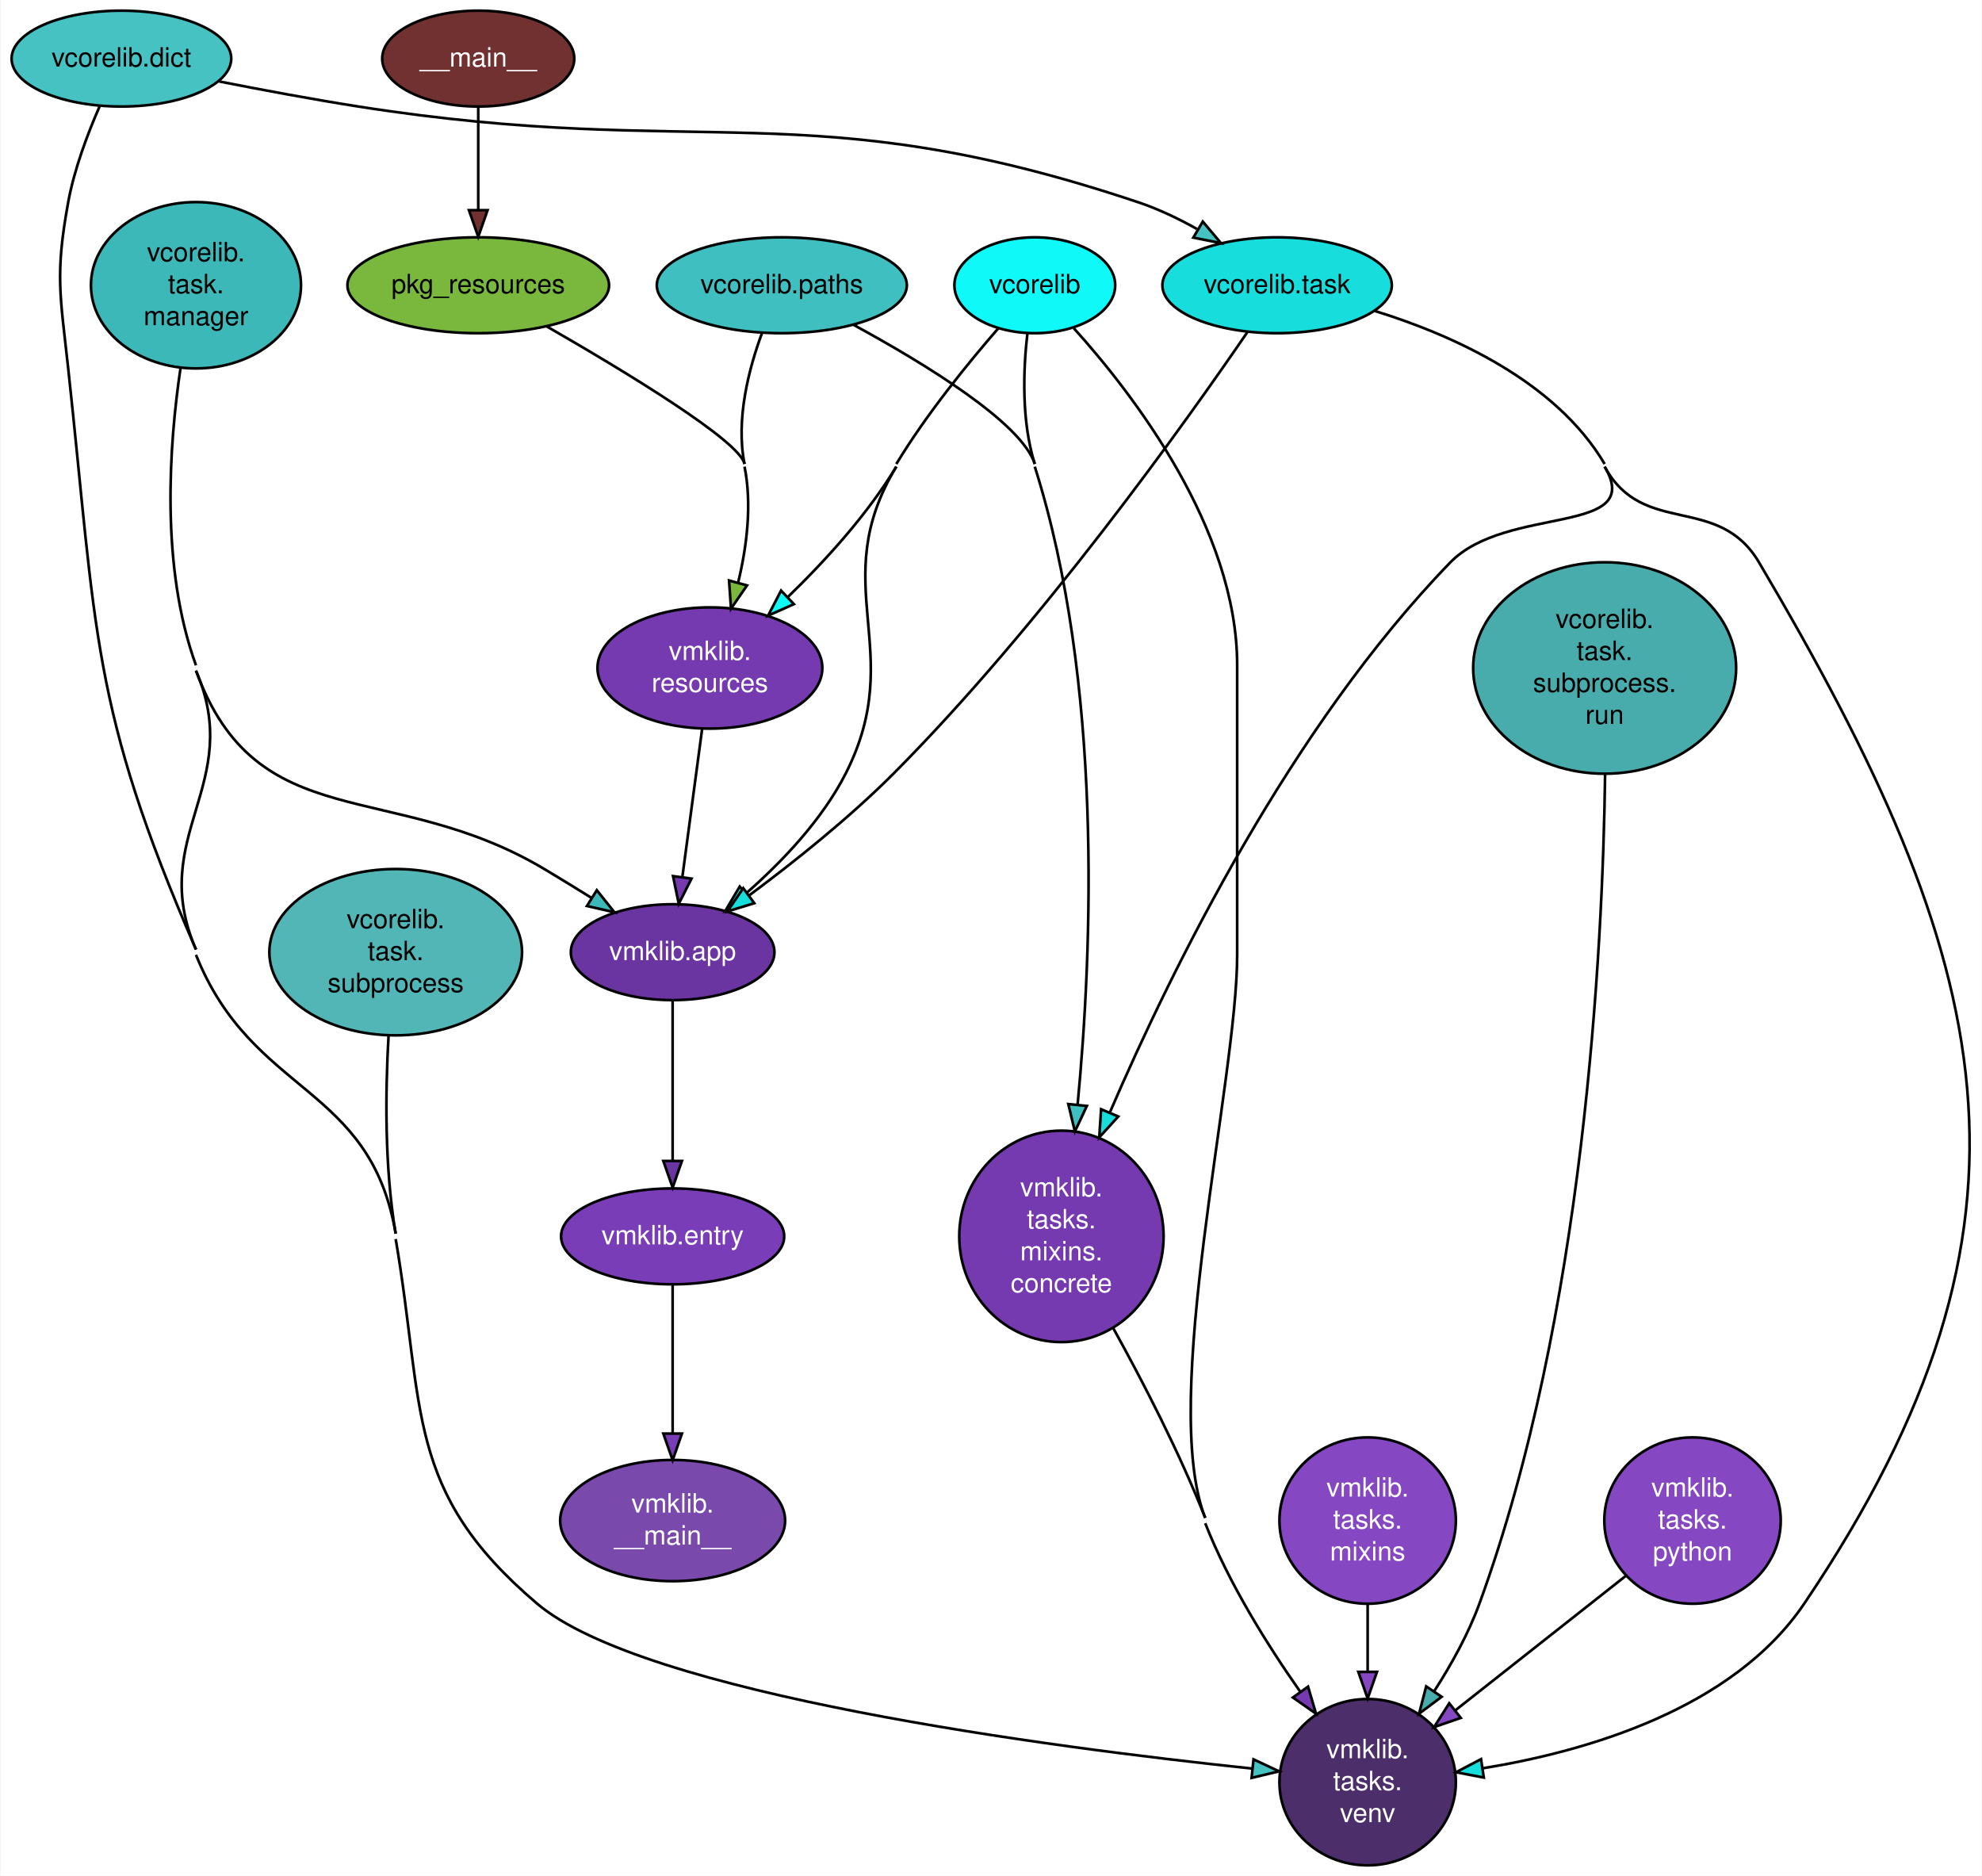
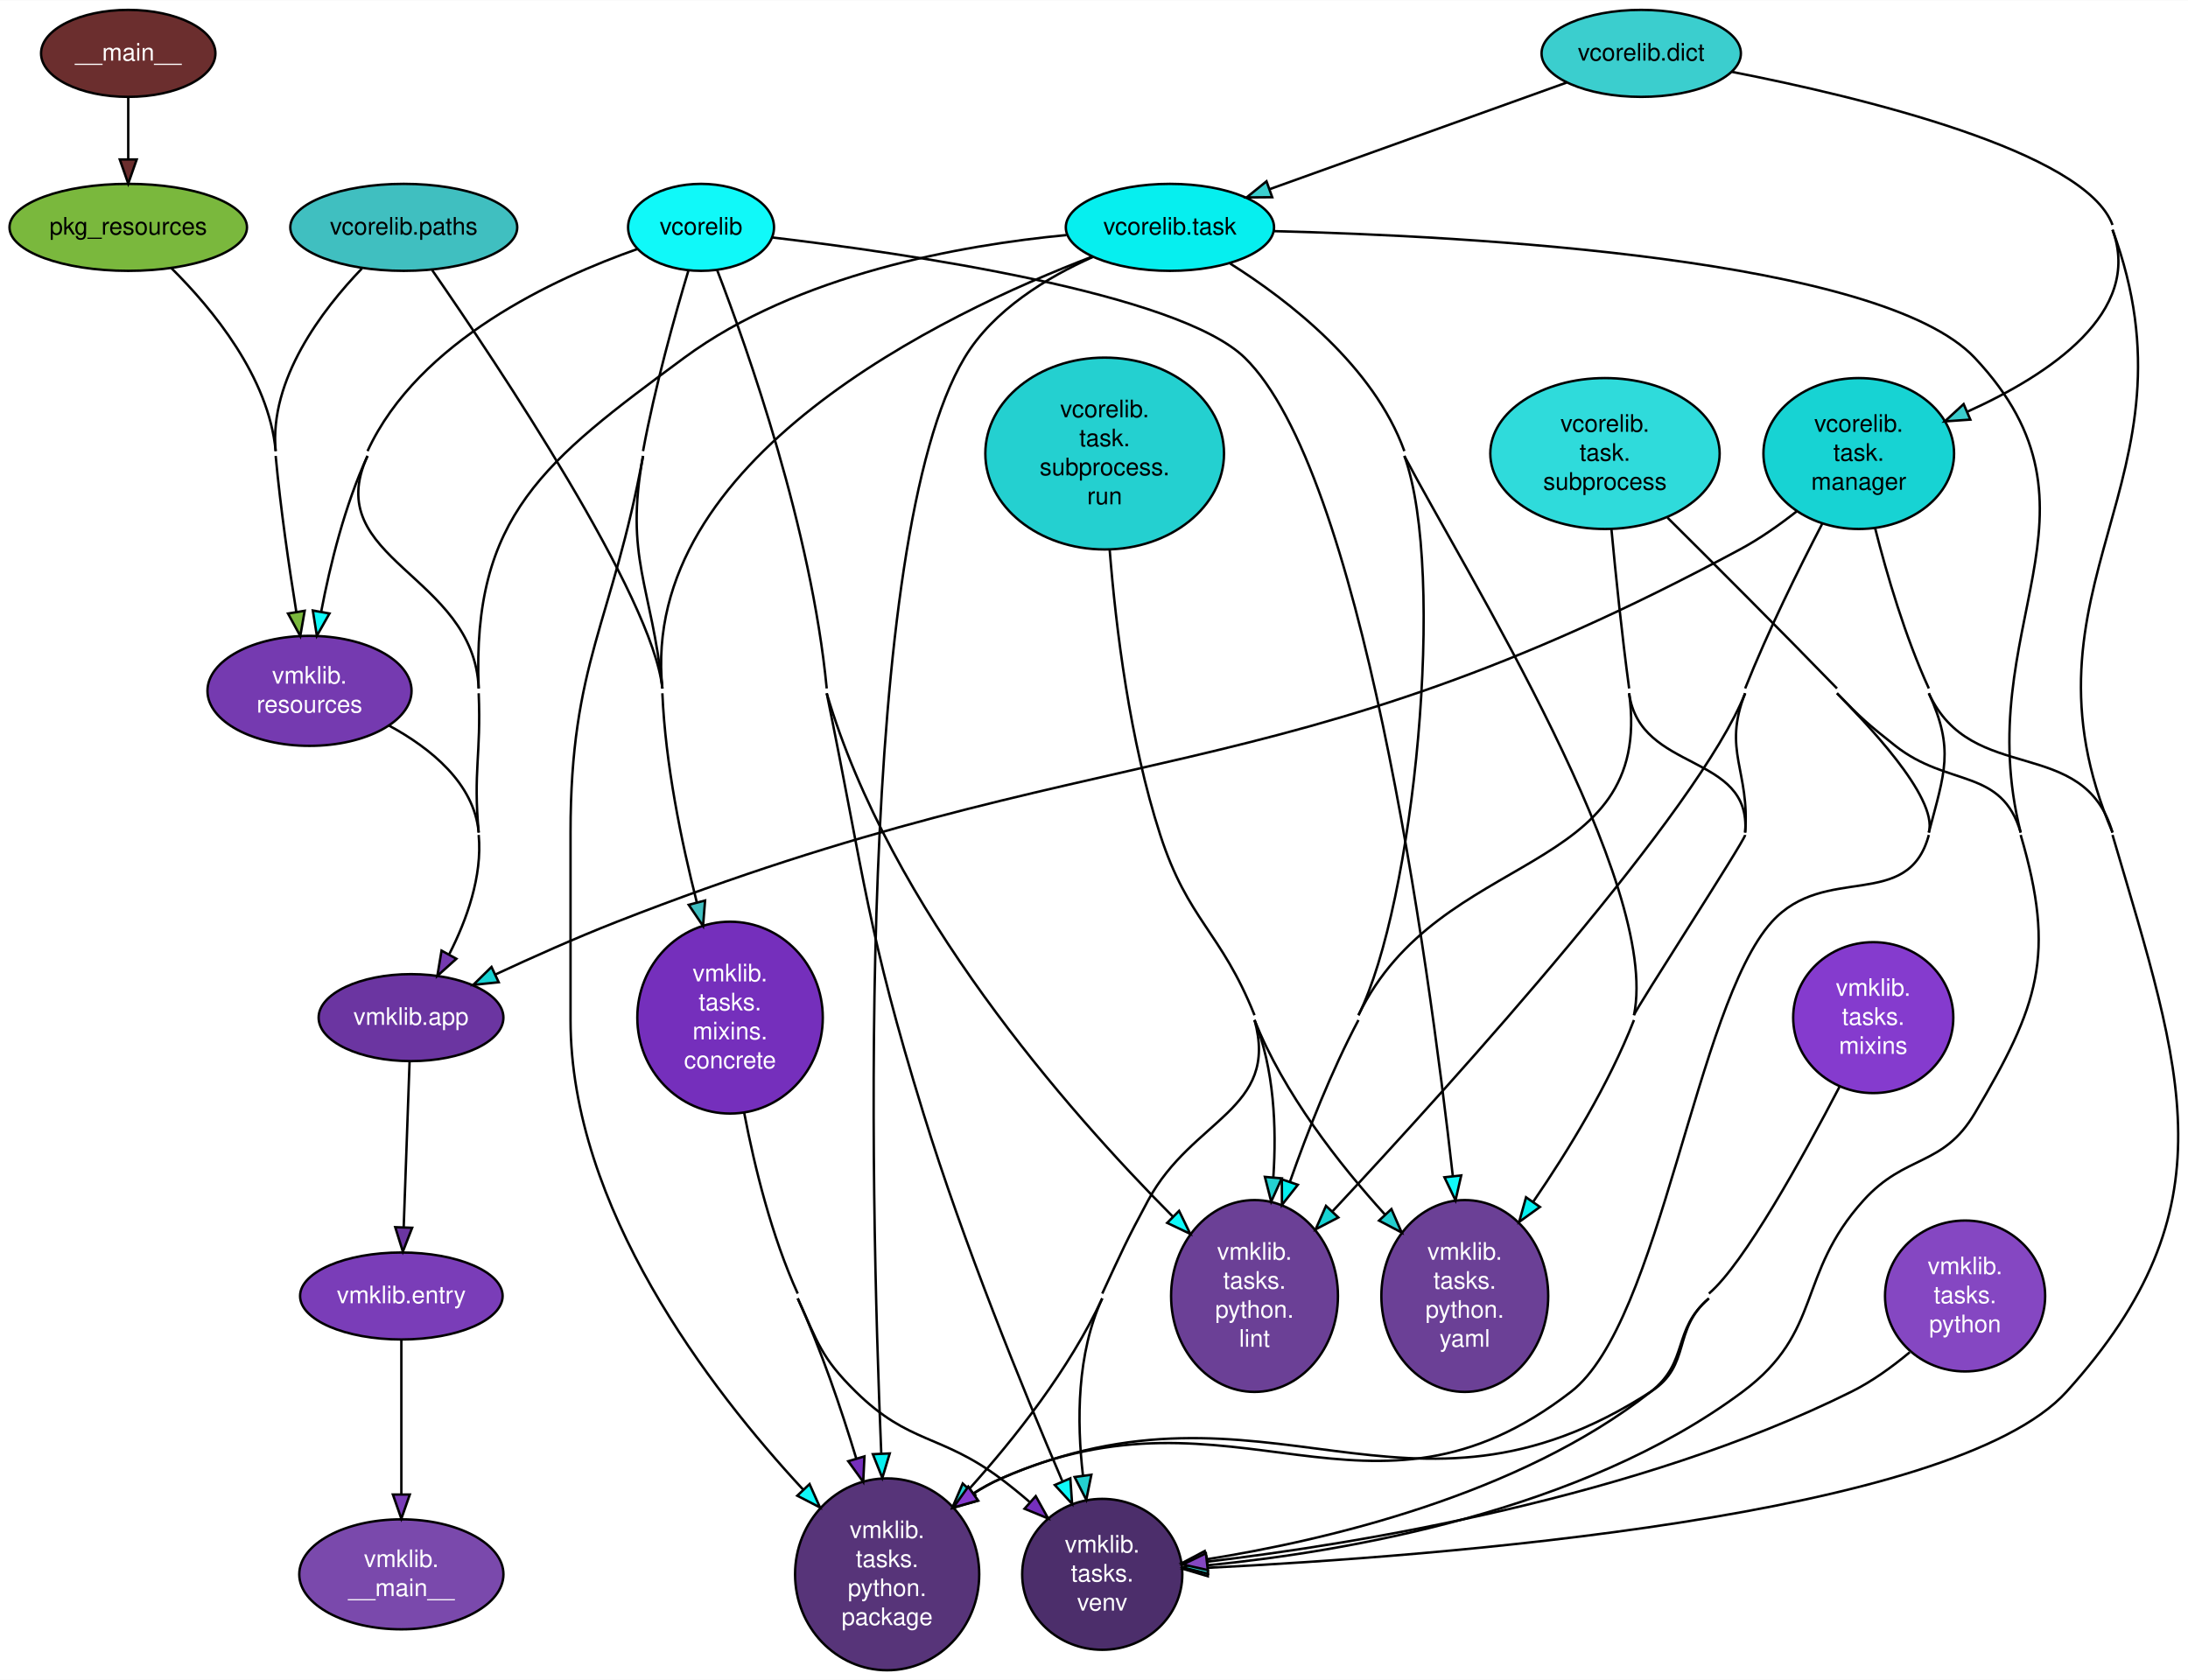
- <svg xmlns="http://www.w3.org/2000/svg" width="744pt" height="704pt" viewBox="0.00 0.00 743.85 704.29">
-   <g id="graph0" class="graph" transform="scale(1 1) rotate(0) translate(4 700.29)">
+ <svg xmlns="http://www.w3.org/2000/svg" width="905pt" height="695pt" viewBox="0.00 0.00 905.29 695.04">
+   <g id="graph0" class="graph" transform="scale(1 1) rotate(0) translate(4 691.04)">
    <style>.edge&gt;path:hover{stroke-width:8}</style>
-     <polygon fill="white" stroke="transparent" points="-4,4 -4,-700.29 739.85,-700.29 739.85,4 -4,4" />
+     <polygon fill="white" stroke="transparent" points="-4,4 -4,-691.04 901.29,-691.04 901.29,4 -4,4" />
    <g id="node1" class="node">
      <style>.edge&gt;path:hover{stroke-width:8}</style>
-       <ellipse fill="#723131" stroke="black" cx="175.37" cy="-678.29" rx="36.07" ry="18" />
-       <text text-anchor="middle" x="175.37" y="-675.29" font-family="Helvetica,sans-Serif" font-size="10.00" fill="#ffffff">__main__</text>
+       <ellipse fill="#6b2e2e" stroke="black" cx="49.06" cy="-669.04" rx="36.07" ry="18" />
+       <text text-anchor="middle" x="49.06" y="-666.04" font-family="Helvetica,sans-Serif" font-size="10.00" fill="#ffffff">__main__</text>
    </g>
    <g id="node2" class="node">
      <style>.edge&gt;path:hover{stroke-width:8}</style>
-       <ellipse fill="#7ab83d" stroke="black" cx="175.37" cy="-593.18" rx="49.13" ry="18" />
-       <text text-anchor="middle" x="175.37" y="-590.18" font-family="Helvetica,sans-Serif" font-size="10.00" fill="#000000">pkg_resources</text>
+       <ellipse fill="#7ab83d" stroke="black" cx="49.06" cy="-597.04" rx="49.13" ry="18" />
+       <text text-anchor="middle" x="49.06" y="-594.04" font-family="Helvetica,sans-Serif" font-size="10.00" fill="#000000">pkg_resources</text>
    </g>
    <g id="edge1" class="edge">
      <style>.edge&gt;path:hover{stroke-width:8}</style>
-       <path fill="none" stroke="black" d="M175.37,-660.07C175.37,-648.93 175.37,-634.18 175.37,-621.46" />
-       <polygon fill="#723131" stroke="black" points="178.87,-621.38 175.37,-611.38 171.87,-621.38 178.87,-621.38" />
+       <path fill="none" stroke="black" d="M49.06,-650.74C49.06,-643.02 49.06,-633.75 49.06,-625.15" />
+       <polygon fill="#6b2e2e" stroke="black" points="52.56,-625.14 49.06,-615.14 45.56,-625.14 52.56,-625.14" />
    </g>
    <g id="node13" class="node">
      <style>.edge&gt;path:hover{stroke-width:8}</style>
-       <ellipse fill="#753ab0" stroke="black" cx="262.37" cy="-449.47" rx="42.22" ry="22.76" />
-       <text text-anchor="middle" x="262.37" y="-452.47" font-family="Helvetica,sans-Serif" font-size="10.00" fill="#ffffff">vmklib.</text>
-       <text text-anchor="middle" x="262.37" y="-440.47" font-family="Helvetica,sans-Serif" font-size="10.00" fill="#ffffff">resources</text>
+       <ellipse fill="#753ab0" stroke="black" cx="124.06" cy="-405.22" rx="42.22" ry="22.76" />
+       <text text-anchor="middle" x="124.06" y="-408.22" font-family="Helvetica,sans-Serif" font-size="10.00" fill="#ffffff">vmklib.</text>
+       <text text-anchor="middle" x="124.06" y="-396.22" font-family="Helvetica,sans-Serif" font-size="10.00" fill="#ffffff">resources</text>
    </g>
    <g id="edge2" class="edge">
      <style>.edge&gt;path:hover{stroke-width:8}</style>
-       <path fill="none" stroke="black" d="M201.05,-577.75C230.1,-561.05 273.63,-534.74 275.37,-526.07" />
-       <path fill="none" stroke="black" d="M275.37,-525.07C278.24,-510.79 276.2,-494.91 272.95,-481.47" />
-       <polygon fill="#7ab83d" stroke="black" points="276.3,-480.47 270.29,-471.75 269.55,-482.32 276.3,-480.47" />
+       <path fill="none" stroke="black" d="M66.86,-580.21C83.84,-563.4 107.23,-535.07 110.06,-504.44" />
+       <path fill="none" stroke="black" d="M110.06,-502.44C112.06,-480.84 115.58,-456.68 118.59,-437.97" />
+       <polygon fill="#7ab83d" stroke="black" points="122.07,-438.36 120.24,-427.92 115.17,-437.22 122.07,-438.36" />
    </g>
    <g id="node3" class="node">
      <style>.edge&gt;path:hover{stroke-width:8}</style>
-       <ellipse fill="#10f9f9" stroke="black" cx="384.37" cy="-593.18" rx="30.19" ry="18" />
-       <text text-anchor="middle" x="384.37" y="-590.18" font-family="Helvetica,sans-Serif" font-size="10.00" fill="#000000">vcorelib</text>
+       <ellipse fill="#10f9f9" stroke="black" cx="286.06" cy="-597.04" rx="30.19" ry="18" />
+       <text text-anchor="middle" x="286.06" y="-594.04" font-family="Helvetica,sans-Serif" font-size="10.00" fill="#000000">vcorelib</text>
    </g>
    <g id="node11" class="node">
      <style>.edge&gt;path:hover{stroke-width:8}</style>
-       <ellipse fill="#6b35a1" stroke="black" cx="248.37" cy="-342.76" rx="38.23" ry="18" />
-       <text text-anchor="middle" x="248.37" y="-339.76" font-family="Helvetica,sans-Serif" font-size="10.00" fill="#ffffff">vmklib.app</text>
+       <ellipse fill="#6b35a1" stroke="black" cx="166.06" cy="-269.99" rx="38.23" ry="18" />
+       <text text-anchor="middle" x="166.06" y="-266.99" font-family="Helvetica,sans-Serif" font-size="10.00" fill="#ffffff">vmklib.app</text>
    </g>
    <g id="edge3" class="edge">
      <style>.edge&gt;path:hover{stroke-width:8}</style>
-       <path fill="none" stroke="black" d="M332.37,-525.07C305.54,-480.65 336.88,-456.13 313.37,-409.87 304.47,-392.36 289.28,-376.52 275.83,-364.74" />
-       <polygon fill="#10f9f9" stroke="black" points="278.07,-362.05 268.16,-358.28 273.56,-367.4 278.07,-362.05" />
+       <path fill="none" stroke="black" d="M148.06,-502.44C128.23,-459.39 192.14,-453.58 194.06,-406.22" />
+       <path fill="none" stroke="black" d="M194.06,-404.22C195.1,-378.62 191.74,-372.09 194.06,-346.59" />
    </g>
    <g id="edge4" class="edge">
      <style>.edge&gt;path:hover{stroke-width:8}</style>
-       <path fill="none" stroke="black" d="M370.61,-576.95C359.39,-564.03 343.62,-544.69 332.37,-526.07" />
-       <path fill="none" stroke="black" d="M332.37,-525.07C321.45,-506.98 305.56,-489.6 291.68,-476.16" />
-       <polygon fill="#10f9f9" stroke="black" points="293.9,-473.44 284.22,-469.13 289.09,-478.54 293.9,-473.44" />
+       <path fill="none" stroke="black" d="M259.68,-588.06C225.87,-576.17 169.12,-550.15 148.06,-504.44" />
+       <path fill="none" stroke="black" d="M148.06,-502.44C138.64,-481.99 132.58,-457.32 128.91,-438.08" />
+       <polygon fill="#10f9f9" stroke="black" points="132.32,-437.24 127.11,-428.01 125.43,-438.47 132.32,-437.24" />
    </g>
    <g id="node15" class="node">
      <style>.edge&gt;path:hover{stroke-width:8}</style>
-       <ellipse fill="#753ab0" stroke="black" cx="394.37" cy="-236.05" rx="38.37" ry="39.7" />
-       <text text-anchor="middle" x="394.37" y="-251.05" font-family="Helvetica,sans-Serif" font-size="10.00" fill="#ffffff">vmklib.</text>
-       <text text-anchor="middle" x="394.37" y="-239.05" font-family="Helvetica,sans-Serif" font-size="10.00" fill="#ffffff">tasks.</text>
-       <text text-anchor="middle" x="394.37" y="-227.05" font-family="Helvetica,sans-Serif" font-size="10.00" fill="#ffffff">mixins.</text>
-       <text text-anchor="middle" x="394.37" y="-215.05" font-family="Helvetica,sans-Serif" font-size="10.00" fill="#ffffff">concrete</text>
+       <ellipse fill="#752fbc" stroke="black" cx="298.06" cy="-269.99" rx="38.37" ry="39.7" />
+       <text text-anchor="middle" x="298.06" y="-284.99" font-family="Helvetica,sans-Serif" font-size="10.00" fill="#ffffff">vmklib.</text>
+       <text text-anchor="middle" x="298.06" y="-272.99" font-family="Helvetica,sans-Serif" font-size="10.00" fill="#ffffff">tasks.</text>
+       <text text-anchor="middle" x="298.06" y="-260.99" font-family="Helvetica,sans-Serif" font-size="10.00" fill="#ffffff">mixins.</text>
+       <text text-anchor="middle" x="298.06" y="-248.99" font-family="Helvetica,sans-Serif" font-size="10.00" fill="#ffffff">concrete</text>
    </g>
    <g id="edge5" class="edge">
      <style>.edge&gt;path:hover{stroke-width:8}</style>
-       <path fill="none" stroke="black" d="M381.6,-575.18C380.04,-561.57 379.28,-542.16 384.37,-526.07" />
+       <path fill="none" stroke="black" d="M262.06,-502.44C254.33,-460.23 265.62,-448.9 270.06,-406.22" />
    </g>
    <g id="node17" class="node">
      <style>.edge&gt;path:hover{stroke-width:8}</style>
-       <ellipse fill="#4c2e6b" stroke="black" cx="509.37" cy="-31.11" rx="33.13" ry="31.23" />
-       <text text-anchor="middle" x="509.37" y="-40.11" font-family="Helvetica,sans-Serif" font-size="10.00" fill="#ffffff">vmklib.</text>
-       <text text-anchor="middle" x="509.37" y="-28.11" font-family="Helvetica,sans-Serif" font-size="10.00" fill="#ffffff">tasks.</text>
-       <text text-anchor="middle" x="509.37" y="-16.11" font-family="Helvetica,sans-Serif" font-size="10.00" fill="#ffffff">venv</text>
+       <ellipse fill="#6b4096" stroke="black" cx="515.06" cy="-154.79" rx="34.52" ry="39.7" />
+       <text text-anchor="middle" x="515.06" y="-169.79" font-family="Helvetica,sans-Serif" font-size="10.00" fill="#ffffff">vmklib.</text>
+       <text text-anchor="middle" x="515.06" y="-157.79" font-family="Helvetica,sans-Serif" font-size="10.00" fill="#ffffff">tasks.</text>
+       <text text-anchor="middle" x="515.06" y="-145.79" font-family="Helvetica,sans-Serif" font-size="10.00" fill="#ffffff">python.</text>
+       <text text-anchor="middle" x="515.06" y="-133.79" font-family="Helvetica,sans-Serif" font-size="10.00" fill="#ffffff">lint</text>
    </g>
    <g id="edge6" class="edge">
      <style>.edge&gt;path:hover{stroke-width:8}</style>
-       <path fill="none" stroke="black" d="M399.02,-577.05C421.11,-552.57 460.37,-501.84 460.37,-450.47 460.37,-450.47 460.37,-450.47 460.37,-341.76 460.37,-294.7 431.13,-174.13 448.37,-130.34" />
+       <path fill="none" stroke="black" d="M338.06,-404.22C364.23,-315.12 437.6,-231.52 481.22,-187.69" />
+       <polygon fill="#10f9f9" stroke="black" points="483.85,-190.02 488.48,-180.49 478.92,-185.05 483.85,-190.02" />
+     </g>
+     <g id="node18" class="node">
+       <style>.edge&gt;path:hover{stroke-width:8}</style>
+       <ellipse fill="#573479" stroke="black" cx="363.06" cy="-39.6" rx="38.1" ry="39.7" />
+       <text text-anchor="middle" x="363.06" y="-54.6" font-family="Helvetica,sans-Serif" font-size="10.00" fill="#ffffff">vmklib.</text>
+       <text text-anchor="middle" x="363.06" y="-42.6" font-family="Helvetica,sans-Serif" font-size="10.00" fill="#ffffff">tasks.</text>
+       <text text-anchor="middle" x="363.06" y="-30.6" font-family="Helvetica,sans-Serif" font-size="10.00" fill="#ffffff">python.</text>
+       <text text-anchor="middle" x="363.06" y="-18.6" font-family="Helvetica,sans-Serif" font-size="10.00" fill="#ffffff">package</text>
+     </g>
+     <g id="edge7" class="edge">
+       <style>.edge&gt;path:hover{stroke-width:8}</style>
+       <path fill="none" stroke="black" d="M280.78,-578.99C275.3,-560.73 266.89,-530.8 262.06,-504.44" />
+       <path fill="none" stroke="black" d="M262.06,-502.44C249.35,-433.06 232.06,-417.13 232.06,-346.59 232.06,-346.59 232.06,-346.59 232.06,-268.99 232.06,-191.53 289.46,-116.55 328.27,-74.7" />
+       <polygon fill="#10f9f9" stroke="black" points="330.96,-76.95 335.28,-67.28 325.87,-72.14 330.96,-76.95" />
+     </g>
+     <g id="node19" class="node">
+       <style>.edge&gt;path:hover{stroke-width:8}</style>
+       <ellipse fill="#6b4096" stroke="black" cx="602.06" cy="-154.79" rx="34.52" ry="39.7" />
+       <text text-anchor="middle" x="602.06" y="-169.79" font-family="Helvetica,sans-Serif" font-size="10.00" fill="#ffffff">vmklib.</text>
+       <text text-anchor="middle" x="602.06" y="-157.79" font-family="Helvetica,sans-Serif" font-size="10.00" fill="#ffffff">tasks.</text>
+       <text text-anchor="middle" x="602.06" y="-145.79" font-family="Helvetica,sans-Serif" font-size="10.00" fill="#ffffff">python.</text>
+       <text text-anchor="middle" x="602.06" y="-133.79" font-family="Helvetica,sans-Serif" font-size="10.00" fill="#ffffff">yaml</text>
+     </g>
+     <g id="edge8" class="edge">
+       <style>.edge&gt;path:hover{stroke-width:8}</style>
+       <path fill="none" stroke="black" d="M315.62,-592.85C370.13,-586.39 483.42,-570.02 511.06,-543.04 559.06,-496.19 586.61,-297.54 597.11,-204.38" />
+       <polygon fill="#10f9f9" stroke="black" points="600.59,-204.69 598.22,-194.37 593.64,-203.92 600.59,-204.69" />
+     </g>
+     <g id="node20" class="node">
+       <style>.edge&gt;path:hover{stroke-width:8}</style>
+       <ellipse fill="#4c2e6b" stroke="black" cx="452.06" cy="-39.6" rx="33.13" ry="31.23" />
+       <text text-anchor="middle" x="452.06" y="-48.6" font-family="Helvetica,sans-Serif" font-size="10.00" fill="#ffffff">vmklib.</text>
+       <text text-anchor="middle" x="452.06" y="-36.6" font-family="Helvetica,sans-Serif" font-size="10.00" fill="#ffffff">tasks.</text>
+       <text text-anchor="middle" x="452.06" y="-24.6" font-family="Helvetica,sans-Serif" font-size="10.00" fill="#ffffff">venv</text>
+     </g>
+     <g id="edge9" class="edge">
+       <style>.edge&gt;path:hover{stroke-width:8}</style>
+       <path fill="none" stroke="black" d="M292.71,-579.39C305.26,-546.8 331.72,-472.03 338.06,-406.22" />
+       <path fill="none" stroke="black" d="M338.06,-404.22C353.92,-326.54 354.71,-306.15 378.06,-230.39 394.65,-176.56 419.24,-116.25 435.46,-78.36" />
+       <polygon fill="#10f9f9" stroke="black" points="438.85,-79.33 439.59,-68.76 432.42,-76.56 438.85,-79.33" />
    </g>
    <g id="node4" class="node">
      <style>.edge&gt;path:hover{stroke-width:8}</style>
-       <ellipse fill="#47c2c2" stroke="black" cx="41.37" cy="-678.29" rx="41.24" ry="18" />
-       <text text-anchor="middle" x="41.37" y="-675.29" font-family="Helvetica,sans-Serif" font-size="10.00" fill="#000000">vcorelib.dict</text>
+       <ellipse fill="#3bcece" stroke="black" cx="675.06" cy="-669.04" rx="41.24" ry="18" />
+       <text text-anchor="middle" x="675.06" y="-666.04" font-family="Helvetica,sans-Serif" font-size="10.00" fill="#000000">vcorelib.dict</text>
    </g>
    <g id="node6" class="node">
      <style>.edge&gt;path:hover{stroke-width:8}</style>
-       <ellipse fill="#18dddd" stroke="black" cx="475.37" cy="-593.18" rx="43.08" ry="18" />
-       <text text-anchor="middle" x="475.37" y="-590.18" font-family="Helvetica,sans-Serif" font-size="10.00" fill="#000000">vcorelib.task</text>
-     </g>
-     <g id="edge7" class="edge">
-       <style>.edge&gt;path:hover{stroke-width:8}</style>
-       <path fill="none" stroke="black" d="M78.08,-669.71C94.1,-666.55 113.12,-663 130.37,-660.29 259.99,-639.97 298.98,-666.01 423.37,-624.29 430.78,-621.81 438.31,-618.2 445.25,-614.33" />
-       <polygon fill="#47c2c2" stroke="black" points="447.46,-617.09 454.29,-608.99 443.9,-611.07 447.46,-617.09" />
-     </g>
-     <g id="edge8" class="edge">
-       <style>.edge&gt;path:hover{stroke-width:8}</style>
-       <path fill="none" stroke="black" d="M33.27,-660.56C28.79,-650.34 23.66,-636.87 21.37,-624.29 16.41,-597.09 18.38,-589.56 21.37,-562.07 32.1,-463.31 29.75,-434.86 69.37,-343.76" />
-       <path fill="none" stroke="black" d="M69.37,-341.76C90.64,-288.61 134.74,-293.48 144.37,-237.05" />
-       <path fill="none" stroke="black" d="M144.37,-235.05C155.34,-170.76 147.7,-140.49 197.37,-98.23 237.44,-64.13 389.99,-44.22 465.91,-36.23" />
-       <polygon fill="#47c2c2" stroke="black" points="466.51,-39.68 476.1,-35.18 465.79,-32.72 466.51,-39.68" />
+       <ellipse fill="#06efef" stroke="black" cx="480.06" cy="-597.04" rx="43.08" ry="18" />
+       <text text-anchor="middle" x="480.06" y="-594.04" font-family="Helvetica,sans-Serif" font-size="10.00" fill="#000000">vcorelib.task</text>
+     </g>
+     <g id="edge10" class="edge">
+       <style>.edge&gt;path:hover{stroke-width:8}</style>
+       <path fill="none" stroke="black" d="M644.17,-656.95C610.94,-645.02 557.96,-626 521.22,-612.81" />
+       <polygon fill="#3bcece" stroke="black" points="522.38,-609.51 511.79,-609.43 520.02,-616.1 522.38,-609.51" />
+     </g>
+     <g id="node7" class="node">
+       <style>.edge&gt;path:hover{stroke-width:8}</style>
+       <ellipse fill="#17d3d3" stroke="black" cx="765.06" cy="-503.44" rx="39.44" ry="31.23" />
+       <text text-anchor="middle" x="765.06" y="-512.44" font-family="Helvetica,sans-Serif" font-size="10.00" fill="#000000">vcorelib.</text>
+       <text text-anchor="middle" x="765.06" y="-500.44" font-family="Helvetica,sans-Serif" font-size="10.00" fill="#000000">task.</text>
+       <text text-anchor="middle" x="765.06" y="-488.44" font-family="Helvetica,sans-Serif" font-size="10.00" fill="#000000">manager</text>
+     </g>
+     <g id="edge11" class="edge">
+       <style>.edge&gt;path:hover{stroke-width:8}</style>
+       <path fill="none" stroke="black" d="M712.57,-661.4C765.99,-650.93 858.81,-628.58 870.06,-598.04" />
+       <path fill="none" stroke="black" d="M870.06,-596.04C882.68,-561.8 843.98,-536.11 810.06,-520.78" />
+       <polygon fill="#3bcece" stroke="black" points="811.23,-517.48 800.66,-516.74 808.46,-523.91 811.23,-517.48" />
+     </g>
+     <g id="edge12" class="edge">
+       <style>.edge&gt;path:hover{stroke-width:8}</style>
+       <path fill="none" stroke="black" d="M870.06,-596.04C908.39,-492.01 826.71,-448.63 870.06,-346.59" />
    </g>
    <g id="node5" class="node">
      <style>.edge&gt;path:hover{stroke-width:8}</style>
-       <ellipse fill="#40bfc0" stroke="black" cx="289.37" cy="-593.18" rx="46.95" ry="18" />
-       <text text-anchor="middle" x="289.37" y="-590.18" font-family="Helvetica,sans-Serif" font-size="10.00" fill="#000000">vcorelib.paths</text>
-     </g>
-     <g id="edge9" class="edge">
-       <style>.edge&gt;path:hover{stroke-width:8}</style>
-       <path fill="none" stroke="black" d="M281.97,-575.35C277.02,-562 271.99,-542.86 275.37,-526.07" />
-     </g>
-     <g id="edge10" class="edge">
-       <style>.edge&gt;path:hover{stroke-width:8}</style>
-       <path fill="none" stroke="black" d="M316.41,-578.26C342.72,-563.94 379.46,-541.59 384.37,-526.07" />
-       <path fill="none" stroke="black" d="M384.37,-525.07C409.98,-444.06 406.02,-343.8 400.44,-285.47" />
-       <polygon fill="#40bfc0" stroke="black" points="403.92,-285.02 399.43,-275.43 396.95,-285.73 403.92,-285.02" />
-     </g>
-     <g id="edge11" class="edge">
-       <style>.edge&gt;path:hover{stroke-width:8}</style>
-       <path fill="none" stroke="black" d="M464.19,-575.55C441.37,-542.21 386.87,-465.6 331.37,-409.87 314.65,-393.09 293.79,-376.48 277.16,-364.12" />
-       <polygon fill="#18dddd" stroke="black" points="279.03,-361.15 268.9,-358.05 274.89,-366.79 279.03,-361.15" />
-     </g>
-     <g id="edge12" class="edge">
-       <style>.edge&gt;path:hover{stroke-width:8}</style>
-       <path fill="none" stroke="black" d="M511.94,-583.57C541.07,-574.57 579.92,-557.26 598.37,-526.07" />
-       <path fill="none" stroke="black" d="M598.37,-525.07C613.82,-498.95 561.5,-510.85 540.37,-489.07 480.59,-427.44 435.88,-336.69 412.55,-282.56" />
-       <polygon fill="#18dddd" stroke="black" points="415.71,-281.06 408.58,-273.22 409.27,-283.79 415.71,-281.06" />
+       <ellipse fill="#40bfc0" stroke="black" cx="163.06" cy="-597.04" rx="46.95" ry="18" />
+       <text text-anchor="middle" x="163.06" y="-594.04" font-family="Helvetica,sans-Serif" font-size="10.00" fill="#000000">vcorelib.paths</text>
    </g>
    <g id="edge13" class="edge">
      <style>.edge&gt;path:hover{stroke-width:8}</style>
-       <path fill="none" stroke="black" d="M598.37,-525.07C612.86,-498.41 640.94,-515.19 656.37,-489.07 744.79,-339.36 770.65,-242.33 673.37,-98.23 646.57,-58.52 591.5,-42.65 552.59,-36.32" />
-       <polygon fill="#18dddd" stroke="black" points="552.98,-32.84 542.57,-34.84 551.95,-39.76 552.98,-32.84" />
-     </g>
-     <g id="node7" class="node">
-       <style>.edge&gt;path:hover{stroke-width:8}</style>
-       <ellipse fill="#3db8b8" stroke="black" cx="69.37" cy="-593.18" rx="39.44" ry="31.23" />
-       <text text-anchor="middle" x="69.37" y="-602.18" font-family="Helvetica,sans-Serif" font-size="10.00" fill="#000000">vcorelib.</text>
-       <text text-anchor="middle" x="69.37" y="-590.18" font-family="Helvetica,sans-Serif" font-size="10.00" fill="#000000">task.</text>
-       <text text-anchor="middle" x="69.37" y="-578.18" font-family="Helvetica,sans-Serif" font-size="10.00" fill="#000000">manager</text>
+       <path fill="none" stroke="black" d="M145.77,-580.05C129.28,-562.89 107.33,-534.08 110.06,-504.44" />
    </g>
    <g id="edge14" class="edge">
      <style>.edge&gt;path:hover{stroke-width:8}</style>
-       <path fill="none" stroke="black" d="M69.37,-448.47C92.28,-385.51 142.87,-408.26 200.37,-373.87 206.02,-370.49 212,-366.82 217.75,-363.24" />
-       <polygon fill="#3db8b8" stroke="black" points="219.89,-366.03 226.51,-357.75 216.18,-360.1 219.89,-366.03" />
+       <path fill="none" stroke="black" d="M174.81,-579.34C201.77,-540.44 266.11,-444.22 270.06,-406.22" />
+       <path fill="none" stroke="black" d="M270.06,-404.22C271.3,-375.03 277.87,-342.97 284.33,-317.62" />
+       <polygon fill="#40bfc0" stroke="black" points="287.73,-318.46 286.89,-307.9 280.96,-316.68 287.73,-318.46" />
    </g>
    <g id="edge15" class="edge">
      <style>.edge&gt;path:hover{stroke-width:8}</style>
-       <path fill="none" stroke="black" d="M63.61,-562.4C59.23,-532.99 56,-487.23 69.37,-450.47" />
-       <path fill="none" stroke="black" d="M69.37,-448.47C87.83,-405.75 50.81,-386.44 69.37,-343.76" />
+       <path fill="none" stroke="black" d="M437.28,-593.86C393.67,-589.7 325.94,-577.67 279.06,-543.04 221.49,-500.5 191.16,-477.75 194.06,-406.22" />
+     </g>
+     <g id="edge16" class="edge">
+       <style>.edge&gt;path:hover{stroke-width:8}</style>
+       <path fill="none" stroke="black" d="M447.86,-584.9C386.64,-561.48 260.4,-501.31 270.06,-406.22" />
+     </g>
+     <g id="edge17" class="edge">
+       <style>.edge&gt;path:hover{stroke-width:8}</style>
+       <path fill="none" stroke="black" d="M505,-582.05C529.32,-566.71 564.42,-539.52 577.06,-504.44" />
+       <path fill="none" stroke="black" d="M577.06,-502.44C594.56,-453.89 581.08,-317.18 558.06,-270.99" />
+       <path fill="none" stroke="black" d="M558.06,-268.99C546.85,-247.82 537.1,-223.07 529.73,-202.12" />
+       <polygon fill="#06efef" stroke="black" points="532.98,-200.8 526.41,-192.48 526.36,-203.08 532.98,-200.8" />
+     </g>
+     <g id="edge18" class="edge">
+       <style>.edge&gt;path:hover{stroke-width:8}</style>
+       <path fill="none" stroke="black" d="M448.27,-584.84C429.4,-576.43 406.92,-562.9 395.06,-543.04 350.02,-467.62 355.98,-200.85 360.62,-89.74" />
+       <polygon fill="#06efef" stroke="black" points="364.13,-89.63 361.07,-79.48 357.14,-89.32 364.13,-89.63" />
+     </g>
+     <g id="edge19" class="edge">
+       <style>.edge&gt;path:hover{stroke-width:8}</style>
+       <path fill="none" stroke="black" d="M577.06,-502.44C602.98,-453.25 683.18,-325.47 672.06,-270.99" />
+       <path fill="none" stroke="black" d="M672.06,-268.99C661.62,-242.33 644.88,-214.95 630.39,-193.8" />
+       <polygon fill="#06efef" stroke="black" points="633.15,-191.63 624.55,-185.44 627.4,-195.64 633.15,-191.63" />
+     </g>
+     <g id="edge20" class="edge">
+       <style>.edge&gt;path:hover{stroke-width:8}</style>
+       <path fill="none" stroke="black" d="M522.98,-595.48C603.87,-593.47 774.26,-584.3 813.06,-543.04 873.16,-479.14 810.68,-431.66 832.06,-346.59" />
+     </g>
+     <g id="edge21" class="edge">
+       <style>.edge&gt;path:hover{stroke-width:8}</style>
+       <path fill="none" stroke="black" d="M739.53,-479.62C732.29,-473.93 724.17,-468.21 716.06,-463.84 524.33,-360.65 453.81,-388.99 251.06,-309.59 234.32,-303.03 216.12,-294.9 200.87,-287.8" />
+       <polygon fill="#17d3d3" stroke="black" points="202.34,-284.63 191.8,-283.54 199.36,-290.96 202.34,-284.63" />
+     </g>
+     <g id="edge22" class="edge">
+       <style>.edge&gt;path:hover{stroke-width:8}</style>
+       <path fill="none" stroke="black" d="M749.92,-474.32C740.09,-455.4 727.41,-429.71 718.06,-406.22" />
+       <path fill="none" stroke="black" d="M718.06,-404.22C698.84,-355.9 599.67,-245.91 547.4,-189.91" />
+       <polygon fill="#17d3d3" stroke="black" points="549.74,-187.29 540.35,-182.38 544.63,-192.08 549.74,-187.29" />
+     </g>
+     <g id="edge23" class="edge">
+       <style>.edge&gt;path:hover{stroke-width:8}</style>
+       <path fill="none" stroke="black" d="M771.81,-472.63C776.73,-453.22 784.26,-427.63 794.06,-406.22" />
+       <path fill="none" stroke="black" d="M794.06,-404.22C804.72,-380.93 800.55,-371.37 794.06,-346.59" />
+     </g>
+     <g id="edge24" class="edge">
+       <style>.edge&gt;path:hover{stroke-width:8}</style>
+       <path fill="none" stroke="black" d="M718.06,-404.22C708.6,-380.42 720.09,-372.12 718.06,-346.59" />
+     </g>
+     <g id="edge25" class="edge">
+       <style>.edge&gt;path:hover{stroke-width:8}</style>
+       <path fill="none" stroke="black" d="M794.06,-404.22C811.7,-365.67 858.12,-387.26 870.06,-346.59" />
+       <path fill="none" stroke="black" d="M870.06,-345.59C899.01,-247.01 919.9,-191.47 851.06,-115.2 804.13,-63.18 589.4,-46.96 495.84,-42.31" />
+       <polygon fill="#17d3d3" stroke="black" points="495.74,-38.81 485.58,-41.83 495.4,-45.8 495.74,-38.81" />
    </g>
    <g id="node8" class="node">
      <style>.edge&gt;path:hover{stroke-width:8}</style>
-       <ellipse fill="#53b6b6" stroke="black" cx="144.37" cy="-342.76" rx="47.45" ry="31.23" />
-       <text text-anchor="middle" x="144.37" y="-351.76" font-family="Helvetica,sans-Serif" font-size="10.00" fill="#000000">vcorelib.</text>
-       <text text-anchor="middle" x="144.37" y="-339.76" font-family="Helvetica,sans-Serif" font-size="10.00" fill="#000000">task.</text>
-       <text text-anchor="middle" x="144.37" y="-327.76" font-family="Helvetica,sans-Serif" font-size="10.00" fill="#000000">subprocess</text>
-     </g>
-     <g id="edge16" class="edge">
-       <style>.edge&gt;path:hover{stroke-width:8}</style>
-       <path fill="none" stroke="black" d="M141.68,-311.29C140.48,-290.27 140.15,-261.78 144.37,-237.05" />
+       <ellipse fill="#2fdbdb" stroke="black" cx="660.06" cy="-503.44" rx="47.45" ry="31.23" />
+       <text text-anchor="middle" x="660.06" y="-512.44" font-family="Helvetica,sans-Serif" font-size="10.00" fill="#000000">vcorelib.</text>
+       <text text-anchor="middle" x="660.06" y="-500.44" font-family="Helvetica,sans-Serif" font-size="10.00" fill="#000000">task.</text>
+       <text text-anchor="middle" x="660.06" y="-488.44" font-family="Helvetica,sans-Serif" font-size="10.00" fill="#000000">subprocess</text>
+     </g>
+     <g id="edge26" class="edge">
+       <style>.edge&gt;path:hover{stroke-width:8}</style>
+       <path fill="none" stroke="black" d="M662.74,-472.05C664.52,-453.08 667.09,-428.19 670.06,-406.22" />
+       <path fill="none" stroke="black" d="M670.06,-404.22C680.44,-327.56 591.74,-340.63 558.06,-270.99" />
+     </g>
+     <g id="edge27" class="edge">
+       <style>.edge&gt;path:hover{stroke-width:8}</style>
+       <path fill="none" stroke="black" d="M685.93,-476.9C705.36,-457.62 732.56,-430.43 756.06,-406.22" />
+       <path fill="none" stroke="black" d="M756.06,-404.22C766.75,-393.21 798.04,-361.4 794.06,-346.59" />
+       <path fill="none" stroke="black" d="M794.06,-345.59C785.51,-313.69 751.19,-334.1 729.06,-309.59 697.59,-274.72 683.19,-143.97 646.06,-115.2 562.2,-50.2 506.97,-122.41 410.06,-79.2 406.21,-77.48 402.42,-75.36 398.76,-73" />
+       <polygon fill="#2fdbdb" stroke="black" points="400.68,-70.07 390.5,-67.15 396.64,-75.79 400.68,-70.07" />
+     </g>
+     <g id="edge28" class="edge">
+       <style>.edge&gt;path:hover{stroke-width:8}</style>
+       <path fill="none" stroke="black" d="M670.06,-404.22C674.53,-371.18 720.7,-379.82 718.06,-346.59" />
+       <path fill="none" stroke="black" d="M718.06,-345.59C717.87,-343.16 672.55,-273.38 672.06,-270.99" />
+     </g>
+     <g id="edge29" class="edge">
+       <style>.edge&gt;path:hover{stroke-width:8}</style>
+       <path fill="none" stroke="black" d="M756.06,-404.22C766.06,-393.91 768.8,-391.5 780.06,-382.59 802.11,-365.14 824.14,-373.56 832.06,-346.59" />
+       <path fill="none" stroke="black" d="M832.06,-345.59C846.68,-295.8 839.52,-275.03 813.06,-230.39 799.83,-208.06 784.47,-213.65 767.06,-194.39 739.15,-163.51 750.43,-140.09 717.06,-115.2 650.35,-65.42 551.76,-48.84 495.54,-43.33" />
+       <polygon fill="#2fdbdb" stroke="black" points="495.83,-39.84 485.55,-42.43 495.2,-46.82 495.83,-39.84" />
    </g>
    <g id="node9" class="node">
      <style>.edge&gt;path:hover{stroke-width:8}</style>
-       <ellipse fill="#49acac" stroke="black" cx="598.37" cy="-449.47" rx="49.38" ry="39.7" />
-       <text text-anchor="middle" x="598.37" y="-464.47" font-family="Helvetica,sans-Serif" font-size="10.00" fill="#000000">vcorelib.</text>
-       <text text-anchor="middle" x="598.37" y="-452.47" font-family="Helvetica,sans-Serif" font-size="10.00" fill="#000000">task.</text>
-       <text text-anchor="middle" x="598.37" y="-440.47" font-family="Helvetica,sans-Serif" font-size="10.00" fill="#000000">subprocess.</text>
-       <text text-anchor="middle" x="598.37" y="-428.47" font-family="Helvetica,sans-Serif" font-size="10.00" fill="#000000">run</text>
-     </g>
-     <g id="edge17" class="edge">
-       <style>.edge&gt;path:hover{stroke-width:8}</style>
-       <path fill="none" stroke="black" d="M598.54,-409.61C597.66,-343.58 590.73,-206.15 551.37,-98.23 547.23,-86.86 540.89,-75.41 534.39,-65.31" />
-       <polygon fill="#49acac" stroke="black" points="537.16,-63.17 528.68,-56.82 531.35,-67.07 537.16,-63.17" />
+       <ellipse fill="#24d0d0" stroke="black" cx="453.06" cy="-503.44" rx="49.38" ry="39.7" />
+       <text text-anchor="middle" x="453.06" y="-518.44" font-family="Helvetica,sans-Serif" font-size="10.00" fill="#000000">vcorelib.</text>
+       <text text-anchor="middle" x="453.06" y="-506.44" font-family="Helvetica,sans-Serif" font-size="10.00" fill="#000000">task.</text>
+       <text text-anchor="middle" x="453.06" y="-494.44" font-family="Helvetica,sans-Serif" font-size="10.00" fill="#000000">subprocess.</text>
+       <text text-anchor="middle" x="453.06" y="-482.44" font-family="Helvetica,sans-Serif" font-size="10.00" fill="#000000">run</text>
+     </g>
+     <g id="edge30" class="edge">
+       <style>.edge&gt;path:hover{stroke-width:8}</style>
+       <path fill="none" stroke="black" d="M515.06,-268.99C523.18,-248.7 524.24,-224.67 522.85,-203.99" />
+       <polygon fill="#24d0d0" stroke="black" points="526.32,-203.48 521.96,-193.83 519.35,-204.09 526.32,-203.48" />
+     </g>
+     <g id="edge31" class="edge">
+       <style>.edge&gt;path:hover{stroke-width:8}</style>
+       <path fill="none" stroke="black" d="M455.13,-463.59C457.7,-431.33 463.41,-384.6 476.06,-345.59 487.61,-310 501.17,-305.73 515.06,-270.99" />
+       <path fill="none" stroke="black" d="M515.06,-268.99C525.39,-231.91 489.35,-228.26 471.06,-194.39 461.98,-177.57 460.11,-173.14 452.06,-155.79" />
+       <path fill="none" stroke="black" d="M452.06,-153.79C438.47,-124.51 415.94,-95.97 396.96,-74.87" />
+       <polygon fill="#24d0d0" stroke="black" points="399.48,-72.44 390.14,-67.44 394.33,-77.18 399.48,-72.44" />
+     </g>
+     <g id="edge32" class="edge">
+       <style>.edge&gt;path:hover{stroke-width:8}</style>
+       <path fill="none" stroke="black" d="M515.06,-268.99C527.19,-238.65 549.9,-209.55 569.07,-188.45" />
+       <polygon fill="#24d0d0" stroke="black" points="571.7,-190.76 575.95,-181.05 566.58,-185.99 571.7,-190.76" />
+     </g>
+     <g id="edge33" class="edge">
+       <style>.edge&gt;path:hover{stroke-width:8}</style>
+       <path fill="none" stroke="black" d="M452.06,-153.79C441.52,-131.07 441.47,-102.91 444.09,-80.36" />
+       <polygon fill="#24d0d0" stroke="black" points="447.56,-80.82 445.45,-70.44 440.62,-79.87 447.56,-80.82" />
    </g>
    <g id="node10" class="node">
      <style>.edge&gt;path:hover{stroke-width:8}</style>
-       <ellipse fill="#7a49ac" stroke="black" cx="248.37" cy="-129.34" rx="42.24" ry="22.76" />
-       <text text-anchor="middle" x="248.37" y="-132.34" font-family="Helvetica,sans-Serif" font-size="10.00" fill="#ffffff">vmklib.</text>
-       <text text-anchor="middle" x="248.37" y="-120.34" font-family="Helvetica,sans-Serif" font-size="10.00" fill="#ffffff">__main__</text>
+       <ellipse fill="#7a49ac" stroke="black" cx="162.06" cy="-39.6" rx="42.24" ry="22.76" />
+       <text text-anchor="middle" x="162.06" y="-42.6" font-family="Helvetica,sans-Serif" font-size="10.00" fill="#ffffff">vmklib.</text>
+       <text text-anchor="middle" x="162.06" y="-30.6" font-family="Helvetica,sans-Serif" font-size="10.00" fill="#ffffff">__main__</text>
    </g>
    <g id="node12" class="node">
      <style>.edge&gt;path:hover{stroke-width:8}</style>
-       <ellipse fill="#7a3db8" stroke="black" cx="248.37" cy="-236.05" rx="41.9" ry="18" />
-       <text text-anchor="middle" x="248.37" y="-233.05" font-family="Helvetica,sans-Serif" font-size="10.00" fill="#ffffff">vmklib.entry</text>
-     </g>
-     <g id="edge18" class="edge">
-       <style>.edge&gt;path:hover{stroke-width:8}</style>
-       <path fill="none" stroke="black" d="M248.37,-324.47C248.37,-308.17 248.37,-283.49 248.37,-264.51" />
-       <polygon fill="#6b35a1" stroke="black" points="251.87,-264.37 248.37,-254.37 244.87,-264.37 251.87,-264.37" />
-     </g>
-     <g id="edge19" class="edge">
-       <style>.edge&gt;path:hover{stroke-width:8}</style>
-       <path fill="none" stroke="black" d="M248.37,-217.76C248.37,-202.71 248.37,-180.5 248.37,-162.23" />
-       <polygon fill="#7a3db8" stroke="black" points="251.87,-162.01 248.37,-152.01 244.87,-162.01 251.87,-162.01" />
-     </g>
-     <g id="edge20" class="edge">
-       <style>.edge&gt;path:hover{stroke-width:8}</style>
-       <path fill="none" stroke="black" d="M259.47,-426.77C257.31,-410.6 254.34,-388.4 252.02,-371.03" />
-       <polygon fill="#753ab0" stroke="black" points="255.46,-370.38 250.67,-360.93 248.52,-371.31 255.46,-370.38" />
+       <ellipse fill="#7a3db8" stroke="black" cx="162.06" cy="-154.79" rx="41.9" ry="18" />
+       <text text-anchor="middle" x="162.06" y="-151.79" font-family="Helvetica,sans-Serif" font-size="10.00" fill="#ffffff">vmklib.entry</text>
+     </g>
+     <g id="edge34" class="edge">
+       <style>.edge&gt;path:hover{stroke-width:8}</style>
+       <path fill="none" stroke="black" d="M165.46,-251.8C164.81,-233.6 163.79,-204.6 163.03,-183.24" />
+       <polygon fill="#6b35a1" stroke="black" points="166.53,-183.02 162.68,-173.15 159.53,-183.27 166.53,-183.02" />
+     </g>
+     <g id="edge35" class="edge">
+       <style>.edge&gt;path:hover{stroke-width:8}</style>
+       <path fill="none" stroke="black" d="M162.06,-136.6C162.06,-119.75 162.06,-93.64 162.06,-72.9" />
+       <polygon fill="#7a3db8" stroke="black" points="165.56,-72.62 162.06,-62.62 158.56,-72.62 165.56,-72.62" />
+     </g>
+     <g id="edge36" class="edge">
+       <style>.edge&gt;path:hover{stroke-width:8}</style>
+       <path fill="none" stroke="black" d="M156.89,-390.89C174.18,-381.51 192.21,-366.97 194.06,-346.59" />
+       <path fill="none" stroke="black" d="M194.06,-345.59C195.63,-328.46 189.07,-310.38 181.91,-296.31" />
+       <polygon fill="#753ab0" stroke="black" points="184.83,-294.35 176.95,-287.26 178.69,-297.72 184.83,-294.35" />
    </g>
    <g id="node14" class="node">
      <style>.edge&gt;path:hover{stroke-width:8}</style>
-       <ellipse fill="#8547c2" stroke="black" cx="509.37" cy="-129.34" rx="33.13" ry="31.23" />
-       <text text-anchor="middle" x="509.37" y="-138.34" font-family="Helvetica,sans-Serif" font-size="10.00" fill="#ffffff">vmklib.</text>
-       <text text-anchor="middle" x="509.37" y="-126.34" font-family="Helvetica,sans-Serif" font-size="10.00" fill="#ffffff">tasks.</text>
-       <text text-anchor="middle" x="509.37" y="-114.34" font-family="Helvetica,sans-Serif" font-size="10.00" fill="#ffffff">mixins</text>
-     </g>
-     <g id="edge21" class="edge">
-       <style>.edge&gt;path:hover{stroke-width:8}</style>
-       <path fill="none" stroke="black" d="M509.37,-98.16C509.37,-90.08 509.37,-81.23 509.37,-72.69" />
-       <polygon fill="#8547c2" stroke="black" points="512.87,-72.52 509.37,-62.52 505.87,-72.52 512.87,-72.52" />
-     </g>
-     <g id="edge22" class="edge">
-       <style>.edge&gt;path:hover{stroke-width:8}</style>
-       <path fill="none" stroke="black" d="M413.92,-201.43C425.07,-181.29 438.71,-154.89 448.37,-130.34" />
-       <path fill="none" stroke="black" d="M448.37,-128.34C457.21,-105.88 471.49,-82.97 484,-65.14" />
-       <polygon fill="#753ab0" stroke="black" points="486.99,-66.98 489.98,-56.82 481.3,-62.9 486.99,-66.98" />
+       <ellipse fill="#853bce" stroke="black" cx="771.06" cy="-269.99" rx="33.13" ry="31.23" />
+       <text text-anchor="middle" x="771.06" y="-278.99" font-family="Helvetica,sans-Serif" font-size="10.00" fill="#ffffff">vmklib.</text>
+       <text text-anchor="middle" x="771.06" y="-266.99" font-family="Helvetica,sans-Serif" font-size="10.00" fill="#ffffff">tasks.</text>
+       <text text-anchor="middle" x="771.06" y="-254.99" font-family="Helvetica,sans-Serif" font-size="10.00" fill="#ffffff">mixins</text>
+     </g>
+     <g id="edge37" class="edge">
+       <style>.edge&gt;path:hover{stroke-width:8}</style>
+       <path fill="none" stroke="black" d="M757.13,-241.43C741.85,-212.06 717.56,-168.12 703.06,-155.79" />
+       <path fill="none" stroke="black" d="M703.06,-153.79C687.67,-140.71 696.03,-126.16 679.06,-115.2 577.76,-49.72 520.67,-127.31 410.06,-79.2 406.2,-77.51 402.39,-75.42 398.73,-73.08" />
+       <polygon fill="#853bce" stroke="black" points="400.64,-70.15 390.45,-67.25 396.61,-75.87 400.64,-70.15" />
+     </g>
+     <g id="edge38" class="edge">
+       <style>.edge&gt;path:hover{stroke-width:8}</style>
+       <path fill="none" stroke="black" d="M703.06,-153.79C687.67,-140.71 694.95,-127.68 679.06,-115.2 624.4,-72.24 544.03,-53.56 495.03,-45.78" />
+       <polygon fill="#853bce" stroke="black" points="495.49,-42.3 485.08,-44.28 494.44,-49.23 495.49,-42.3" />
+     </g>
+     <g id="edge39" class="edge">
+       <style>.edge&gt;path:hover{stroke-width:8}</style>
+       <path fill="none" stroke="black" d="M303.91,-230.6C308.22,-208.12 315.25,-179.56 326.06,-155.79" />
+       <path fill="none" stroke="black" d="M326.06,-153.79C335.67,-132.69 343.96,-108.35 350.24,-87.66" />
+       <polygon fill="#752fbc" stroke="black" points="353.67,-88.41 353.16,-77.83 346.96,-86.42 353.67,-88.41" />
+     </g>
+     <g id="edge40" class="edge">
+       <style>.edge&gt;path:hover{stroke-width:8}</style>
+       <path fill="none" stroke="black" d="M326.06,-153.79C334.43,-135.41 335.67,-129.37 350.06,-115.2 372.23,-93.38 385.15,-97.81 410.06,-79.2 414.02,-76.24 418.03,-72.97 421.92,-69.62" />
+       <polygon fill="#752fbc" stroke="black" points="424.54,-71.97 429.69,-62.71 419.89,-66.74 424.54,-71.97" />
    </g>
    <g id="node16" class="node">
      <style>.edge&gt;path:hover{stroke-width:8}</style>
-       <ellipse fill="#8547c2" stroke="black" cx="631.37" cy="-129.34" rx="33.13" ry="31.23" />
-       <text text-anchor="middle" x="631.37" y="-138.34" font-family="Helvetica,sans-Serif" font-size="10.00" fill="#ffffff">vmklib.</text>
-       <text text-anchor="middle" x="631.37" y="-126.34" font-family="Helvetica,sans-Serif" font-size="10.00" fill="#ffffff">tasks.</text>
-       <text text-anchor="middle" x="631.37" y="-114.34" font-family="Helvetica,sans-Serif" font-size="10.00" fill="#ffffff">python</text>
-     </g>
-     <g id="edge23" class="edge">
-       <style>.edge&gt;path:hover{stroke-width:8}</style>
-       <path fill="none" stroke="black" d="M606.39,-108.63C587.88,-94.04 562.49,-74.01 542.33,-58.11" />
-       <polygon fill="#8547c2" stroke="black" points="544.34,-55.24 534.32,-51.79 540,-60.73 544.34,-55.24" />
+       <ellipse fill="#8547c2" stroke="black" cx="809.06" cy="-154.79" rx="33.13" ry="31.23" />
+       <text text-anchor="middle" x="809.06" y="-163.79" font-family="Helvetica,sans-Serif" font-size="10.00" fill="#ffffff">vmklib.</text>
+       <text text-anchor="middle" x="809.06" y="-151.79" font-family="Helvetica,sans-Serif" font-size="10.00" fill="#ffffff">tasks.</text>
+       <text text-anchor="middle" x="809.06" y="-139.79" font-family="Helvetica,sans-Serif" font-size="10.00" fill="#ffffff">python</text>
+     </g>
+     <g id="edge41" class="edge">
+       <style>.edge&gt;path:hover{stroke-width:8}</style>
+       <path fill="none" stroke="black" d="M786.14,-131.49C778.91,-125.46 770.57,-119.43 762.06,-115.2 673.52,-71.13 557.58,-52.23 495.6,-44.84" />
+       <polygon fill="#8547c2" stroke="black" points="495.74,-41.34 485.4,-43.67 494.94,-48.29 495.74,-41.34" />
    </g>
  </g>
</svg>
